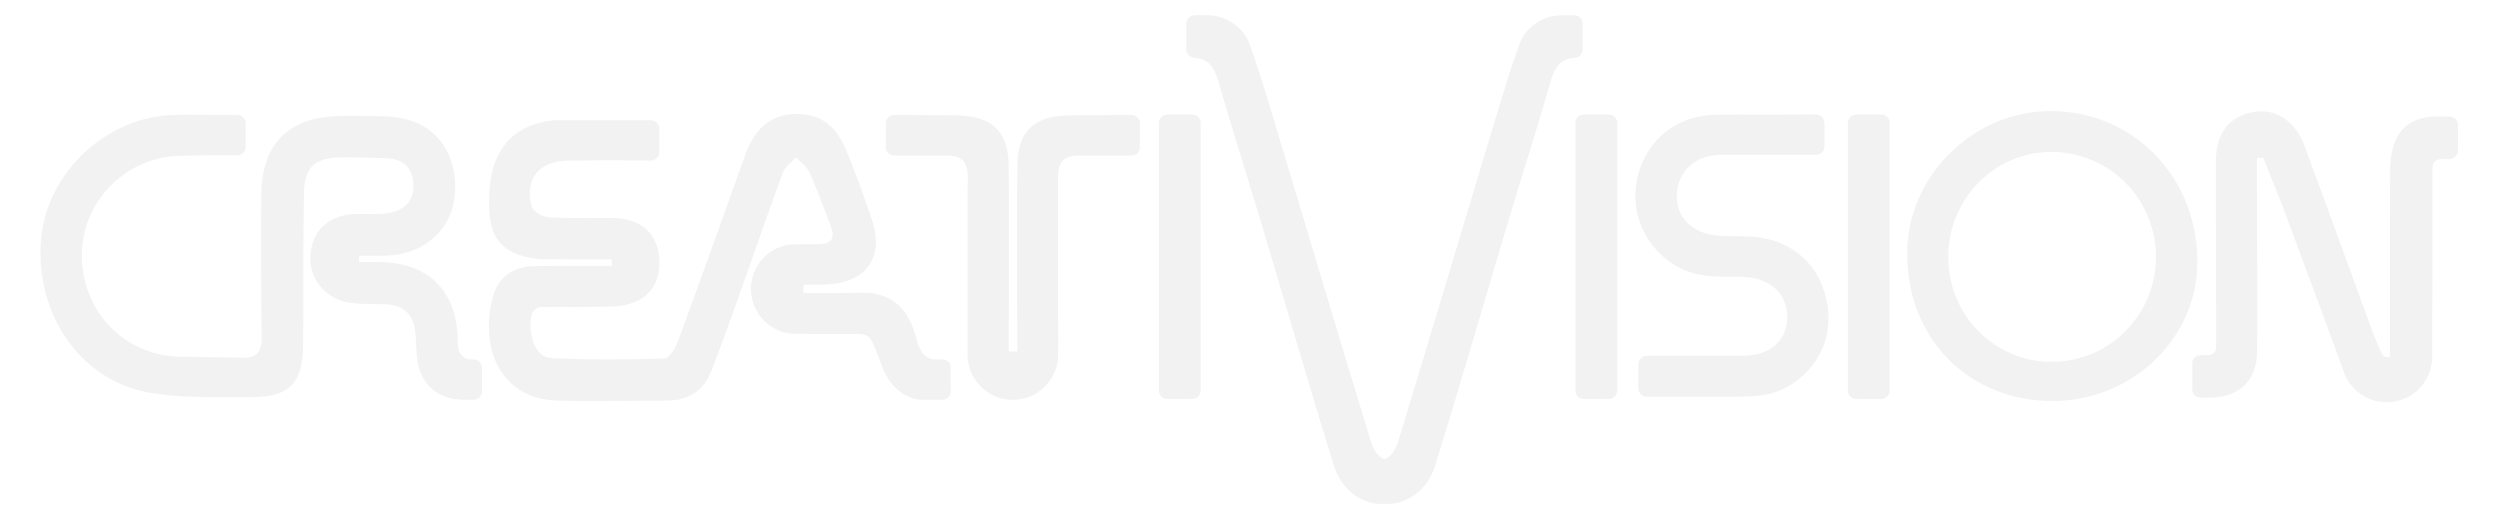
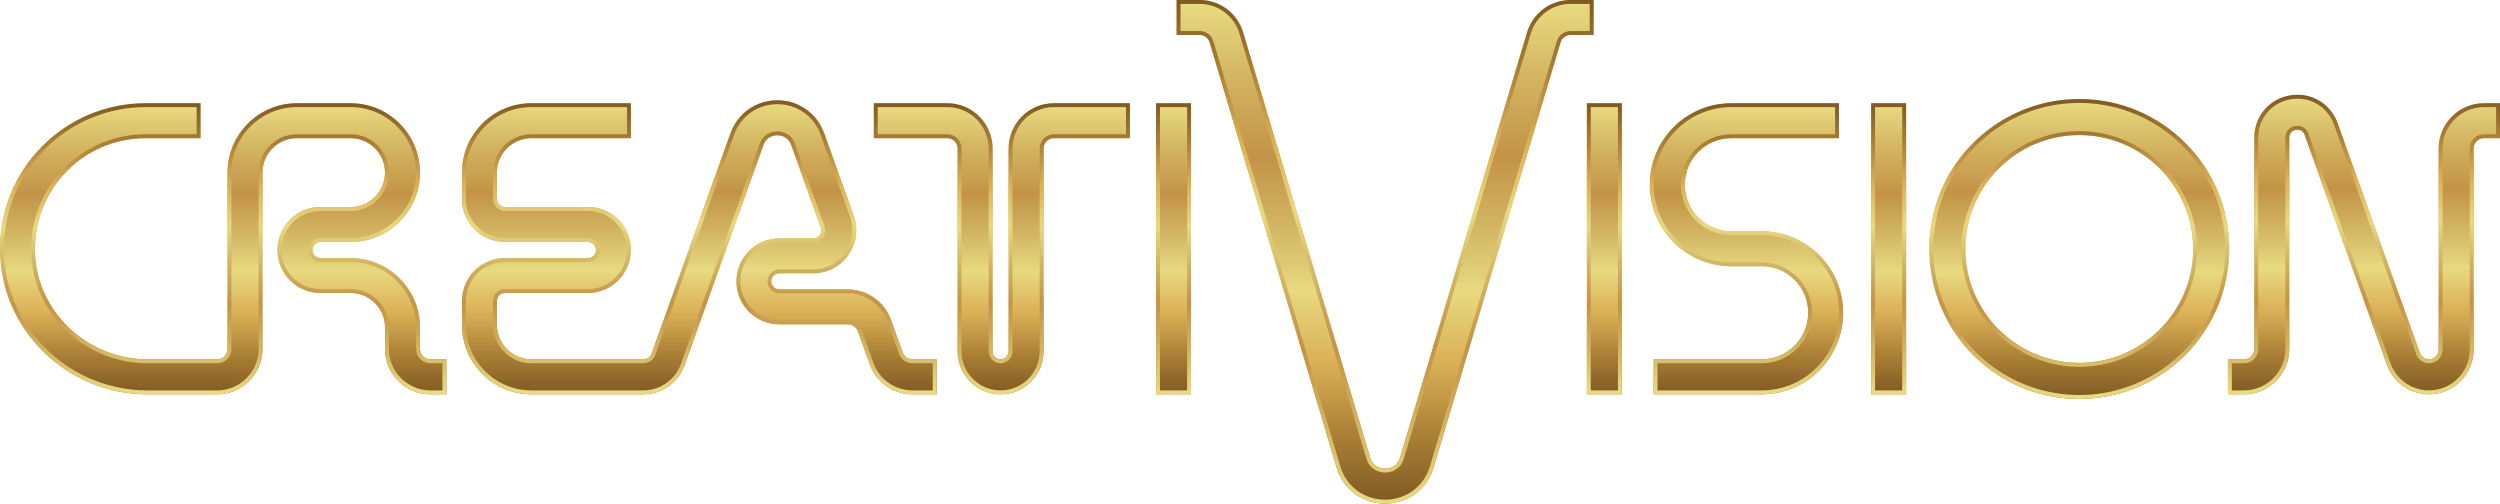
- <svg xmlns="http://www.w3.org/2000/svg" width="2600pt" height="540pt" viewBox="0 0 2600 540" version="1.1" id="svg23">
-   <defs id="defs27" />
-   <g id="#000000ff" style="fill:#f2f2f2">
-     <path fill="#000000" opacity="1.00" d=" M 1239.29 16.47 C 1242.72 15.34 1246.41 15.80 1249.97 15.76 C 1255.34 16.08 1260.81 15.65 1266.09 16.96 C 1276.39 19.39 1285.82 25.27 1292.58 33.41 C 1297.46 38.99 1299.67 46.16 1302.10 53.01 C 1315.86 92.48 1327.05 132.77 1339.29 172.73 C 1368.29 269.00 1397.03 365.35 1426.38 461.51 C 1428.59 467.34 1432.07 473.12 1437.43 476.53 C 1439.90 478.30 1442.87 476.61 1444.76 474.81 C 1449.98 470.07 1453.18 463.52 1454.87 456.75 C 1481.29 369.94 1507.34 283.02 1533.44 196.12 C 1545.48 156.54 1557.03 116.82 1569.48 77.37 C 1572.88 66.63 1576.58 55.98 1580.43 45.39 C 1585.95 29.97 1600.92 18.95 1616.85 16.36 C 1623.54 15.80 1630.29 15.65 1637.02 15.80 C 1641.86 15.68 1646.24 20.07 1645.99 24.94 C 1646.01 33.63 1646.01 42.33 1645.99 51.02 C 1646.20 55.52 1642.51 59.77 1638.00 60.04 C 1633.26 60.62 1628.34 61.39 1624.45 64.36 C 1617.37 69.49 1614.46 78.23 1612.16 86.28 C 1598.57 133.59 1583.58 180.48 1569.37 227.60 C 1543.74 312.99 1519.14 398.69 1492.66 483.83 C 1488.75 497.05 1480.32 509.12 1468.55 516.47 C 1460.11 521.84 1450.09 524.81 1440.06 524.01 C 1424.67 525.25 1409.48 517.88 1399.47 506.43 C 1394.16 500.36 1390.13 493.20 1387.66 485.53 C 1360.87 399.57 1336.07 313.00 1310.16 226.77 C 1297.36 184.28 1283.89 142.00 1271.43 99.41 C 1268.88 91.36 1267.18 82.99 1263.74 75.24 C 1261.10 69.34 1256.62 63.84 1250.31 61.72 C 1246.77 60.43 1242.93 60.50 1239.33 59.50 C 1235.92 58.20 1233.62 54.59 1233.77 50.95 C 1233.73 42.29 1233.72 33.63 1233.77 24.98 C 1233.63 21.35 1235.95 17.85 1239.29 16.47 Z" id="path2" style="fill:#f2f2f2" />
-     <path fill="#000000" opacity="1.00" d=" M 2113.50 116.84 C 2148.24 112.23 2184.60 119.96 2214.18 138.84 C 2241.50 156.08 2262.76 182.48 2274.34 212.60 C 2284.94 240.42 2288.27 271.28 2282.36 300.54 C 2275.83 332.26 2257.79 361.25 2232.87 381.80 C 2205.42 404.70 2169.71 417.36 2133.97 417.02 C 2099.51 417.11 2064.73 406.00 2037.91 384.09 C 2011.83 363.16 1994.02 332.70 1987.17 300.08 C 1982.13 275.92 1981.82 250.47 1988.38 226.56 C 1996.87 194.90 2016.41 166.48 2042.43 146.63 C 2063.00 130.77 2087.73 120.28 2113.50 116.84 M 2120.54 158.80 C 2086.49 162.67 2055.42 184.42 2039.40 214.59 C 2021.11 247.93 2021.83 290.79 2041.43 323.40 C 2057.45 350.91 2086.26 370.59 2117.81 375.13 C 2142.23 378.83 2167.88 373.90 2189.07 361.16 C 2215.50 345.56 2234.55 318.22 2240.19 288.06 C 2246.42 256.77 2238.16 222.90 2217.84 198.24 C 2195.00 169.56 2156.91 154.12 2120.54 158.80 Z" id="path4" style="fill:#f2f2f2" />
-     <path fill="#000000" opacity="1.00" d=" M 2342.04 116.75 C 2351.39 114.69 2361.45 115.67 2370.09 119.89 C 2382.91 126.14 2391.86 138.41 2396.69 151.56 C 2416.10 204.12 2435.22 256.79 2454.47 309.41 C 2461.48 328.01 2467.56 346.98 2475.77 365.11 C 2476.74 367.10 2477.40 369.47 2479.31 370.82 C 2481.25 371.54 2483.41 371.15 2485.49 371.28 C 2485.56 308.87 2485.32 246.45 2485.75 184.04 C 2485.57 167.40 2486.72 149.05 2497.71 135.60 C 2507.62 123.61 2524.26 120.39 2539.07 121.17 C 2543.84 121.70 2549.49 119.89 2553.42 123.53 C 2556.45 126.09 2556.36 130.34 2556.27 133.96 C 2556.17 141.63 2556.33 149.30 2556.22 156.97 C 2556.28 161.81 2551.74 165.85 2546.98 165.52 C 2542.36 165.87 2537.18 164.38 2533.09 167.17 C 2530.26 169.13 2529.70 172.82 2529.74 176.01 C 2529.76 212.00 2529.75 247.98 2529.75 283.96 C 2529.56 312.95 2529.40 341.95 2529.51 370.95 C 2529.56 385.33 2522.73 399.55 2511.33 408.34 C 2499.47 417.84 2482.90 420.73 2468.42 416.36 C 2455.09 412.41 2443.79 402.24 2438.54 389.37 C 2419.56 337.21 2400.17 285.20 2380.87 233.16 C 2372.33 209.99 2362.92 187.16 2353.88 164.19 C 2351.62 164.22 2349.38 164.22 2347.17 164.19 C 2347.36 189.47 2347.19 214.76 2347.25 240.05 C 2347.63 264.01 2347.47 287.98 2347.50 311.95 C 2347.37 331.61 2347.81 351.29 2347.15 370.94 C 2346.42 385.16 2339.20 399.38 2326.59 406.55 C 2316.22 412.65 2303.82 413.98 2292.01 413.54 C 2289.46 413.41 2286.70 413.87 2284.44 412.49 C 2281.73 411.08 2279.89 408.11 2280.01 405.05 C 2279.98 396.00 2279.99 386.96 2280.00 377.91 C 2279.78 373.53 2283.66 369.56 2287.98 369.33 C 2291.27 369.04 2294.60 369.48 2297.91 369.12 C 2301.40 368.70 2304.50 365.71 2304.67 362.13 C 2305.06 345.76 2304.64 329.40 2304.75 313.02 C 2304.88 270.35 2304.30 227.69 2304.50 185.02 C 2304.70 174.71 2303.80 164.30 2305.68 154.09 C 2307.18 145.48 2310.62 137.04 2316.51 130.49 C 2323.09 123.10 2332.45 118.70 2342.04 116.75 Z" id="path6" style="fill:#f2f2f2" />
-     <path fill="#000000" opacity="1.00" d=" M 176.06 119.75 C 196.38 118.64 216.72 119.83 237.05 119.50 C 241.32 119.69 245.72 118.94 249.88 120.13 C 253.40 121.48 255.79 125.20 255.51 128.97 C 255.48 136.99 255.55 145.01 255.48 153.03 C 255.48 157.49 251.51 161.51 247.04 161.49 C 225.34 161.52 203.64 161.32 181.97 162.21 C 159.99 163.80 138.62 172.55 121.85 186.84 C 103.37 202.39 90.45 224.55 86.52 248.43 C 82.66 271.68 86.69 296.23 97.89 316.98 C 108.04 336.08 124.47 351.72 144.03 360.95 C 156.50 366.86 170.16 370.19 183.93 370.88 C 201.28 371.39 218.64 371.33 236.00 371.75 C 243.32 371.62 250.66 372.53 257.96 371.81 C 262.90 371.28 267.83 368.60 269.94 363.94 C 273.46 356.43 271.68 347.98 272.00 340.01 C 271.52 300.01 271.40 259.99 271.52 219.98 C 272.14 209.62 271.16 199.21 272.47 188.90 C 274.18 173.07 279.38 157.10 290.04 144.98 C 299.75 133.78 313.57 126.82 327.87 123.56 C 341.32 120.37 355.23 120.47 368.96 120.50 C 380.35 120.42 391.73 120.73 403.12 121.13 C 419.45 121.84 436.06 126.68 448.83 137.19 C 461.34 147.24 469.19 162.29 471.91 177.97 C 475.27 196.09 473.39 215.74 463.79 231.77 C 454.46 247.72 438.12 258.92 420.30 263.31 C 405.03 267.44 389.11 265.59 373.50 266.00 C 373.50 268.16 373.50 270.33 373.50 272.49 C 389.04 272.62 404.86 271.70 420.07 275.57 C 435.27 279.15 449.59 287.43 459.26 299.82 C 469.90 313.13 474.78 330.18 475.81 346.99 C 476.25 352.86 475.53 358.94 477.35 364.64 C 478.67 368.89 482.30 372.09 486.45 373.50 C 489.72 374.20 493.29 373.09 496.41 374.62 C 499.13 376.00 501.30 378.84 501.23 381.99 C 501.29 390.32 501.23 398.66 501.26 406.99 C 501.57 411.54 497.47 415.53 493.04 415.69 C 482.31 416.00 471.16 416.06 461.09 411.76 C 449.57 407.11 440.59 397.14 436.64 385.42 C 431.20 370.50 434.29 354.25 430.79 338.97 C 429.24 332.62 425.94 326.47 420.61 322.53 C 415.29 318.53 408.56 316.86 402.01 316.55 C 388.38 315.90 374.62 316.81 361.13 314.41 C 346.68 311.65 333.64 301.95 327.30 288.62 C 321.33 276.46 321.44 261.85 326.38 249.37 C 330.81 237.94 340.79 229.12 352.41 225.47 C 370.08 219.46 389.04 224.98 407.02 221.00 C 414.22 219.37 421.42 215.77 425.57 209.44 C 430.29 202.31 430.79 193.17 429.08 184.99 C 427.99 179.40 425.09 174.08 420.55 170.56 C 415.32 166.38 408.48 164.93 401.95 164.59 C 387.31 164.26 372.68 163.61 358.05 163.53 C 347.20 163.82 335.15 164.09 326.35 171.33 C 318.11 178.28 316.47 189.76 316.14 199.91 C 315.49 237.60 315.44 275.30 315.50 313.00 C 315.43 322.67 315.69 332.34 315.26 342.00 C 315.12 357.61 316.31 373.82 310.67 388.71 C 307.51 397.39 300.74 404.72 292.11 408.14 C 281.08 412.81 268.84 413.11 257.04 413.00 C 221.96 412.82 186.52 414.38 151.88 407.69 C 122.55 401.92 95.66 385.41 76.74 362.33 C 48.68 328.68 37.48 282.60 43.82 239.56 C 49.02 206.50 67.25 176.13 92.55 154.48 C 115.76 134.47 145.36 121.58 176.06 119.75 Z" id="path8" style="fill:#f2f2f2" />
-     <path fill="#000000" opacity="1.00" d=" M 799.58 126.51 C 812.26 118.17 828.46 117.04 843.01 120.14 C 854.79 122.68 865.00 130.40 871.58 140.37 C 878.10 149.68 881.82 160.49 885.99 170.96 C 893.54 190.37 900.66 209.95 907.19 229.73 C 911.30 242.47 912.86 256.85 907.47 269.46 C 903.04 280.10 893.34 287.78 882.65 291.55 C 867.58 297.12 851.26 295.82 835.51 296.00 C 835.43 298.93 835.45 301.87 835.73 304.79 C 850.49 304.69 865.24 304.78 880.00 304.75 C 890.01 304.97 900.12 303.59 910.04 305.57 C 919.80 307.25 929.11 311.80 936.07 318.90 C 944.55 327.47 949.40 338.91 952.44 350.41 C 954.74 358.36 957.24 367.64 965.08 371.90 C 969.49 374.91 974.98 373.37 979.94 373.76 C 984.40 373.55 988.74 377.42 988.73 381.94 C 988.82 389.28 988.68 396.63 988.78 403.98 C 988.73 406.52 989.08 409.33 987.55 411.55 C 985.81 414.49 982.33 415.93 979.02 415.76 C 971.70 415.72 964.38 415.82 957.06 415.72 C 943.57 414.49 931.65 405.89 924.28 394.81 C 915.73 382.05 913.46 366.33 905.83 353.12 C 903.08 348.25 897.10 347.32 892.01 347.29 C 873.03 347.19 854.05 347.28 835.08 347.25 C 829.43 347.20 823.70 347.60 818.15 346.32 C 804.53 343.61 792.46 334.30 786.20 321.94 C 779.47 309.04 779.35 292.94 785.87 279.94 C 792.54 266.07 806.54 256.07 821.83 254.27 C 832.89 253.48 844.02 254.55 855.09 253.66 C 858.96 253.37 863.35 251.91 865.10 248.13 C 866.98 243.61 865.29 238.65 863.74 234.30 C 857.22 217.77 851.29 201.00 844.27 184.67 C 842.81 181.29 841.48 177.77 839.14 174.88 C 835.83 170.71 831.56 167.44 827.93 163.57 C 823.31 168.71 817.10 172.72 814.31 179.27 C 790.49 243.57 768.99 308.72 744.77 372.87 C 740.94 382.79 737.97 393.48 730.59 401.49 C 722.98 410.47 711.46 415.40 699.87 416.32 C 689.25 416.91 678.61 416.74 667.98 416.74 C 644.67 417.26 621.33 416.88 598.01 417.01 C 586.99 416.56 575.85 417.25 564.98 414.99 C 550.74 412.33 537.13 405.38 527.43 394.50 C 514.15 379.79 508.33 359.53 508.48 340.00 C 508.23 328.42 510.08 316.83 513.57 305.81 C 515.77 298.75 519.66 292.12 525.31 287.28 C 531.61 281.79 539.67 278.59 547.90 277.44 C 555.87 276.25 563.93 277.05 571.95 276.52 C 593.38 276.46 614.81 276.53 636.24 276.49 C 636.24 274.24 636.24 271.99 636.26 269.74 C 611.83 269.72 587.40 269.84 562.98 269.69 C 547.66 268.29 531.02 264.60 520.28 252.72 C 510.18 241.43 508.62 225.46 508.74 210.96 C 508.35 189.60 511.98 166.75 525.70 149.63 C 538.39 133.60 559.06 126.03 578.98 125.00 C 609.98 124.98 640.98 125.02 671.98 124.98 C 674.56 125.03 677.22 124.74 679.73 125.49 C 683.26 126.63 685.87 130.21 685.74 133.94 C 685.76 141.98 685.77 150.02 685.74 158.06 C 686.00 163.20 681.10 167.57 676.04 167.01 C 651.70 166.77 627.35 166.49 603.01 167.01 C 591.71 167.09 579.82 166.43 569.31 171.36 C 562.02 174.60 555.96 180.64 553.18 188.17 C 550.04 196.41 550.59 205.58 552.76 214.00 C 553.34 216.98 555.70 219.11 558.04 220.84 C 562.41 223.97 567.66 226.02 573.07 226.12 C 595.34 227.28 617.64 226.50 639.92 226.80 C 652.00 227.31 664.63 230.88 673.35 239.67 C 682.03 247.97 685.67 260.27 685.77 272.03 C 686.12 282.82 683.33 294.05 676.31 302.46 C 667.34 313.46 652.80 318.01 639.04 318.55 C 613.80 319.76 588.51 319.00 563.26 319.32 C 558.24 319.21 553.90 322.90 552.82 327.72 C 550.94 335.87 551.45 344.53 553.60 352.59 C 555.55 359.29 558.97 366.08 565.05 369.91 C 567.96 371.83 571.50 372.43 574.93 372.51 C 612.95 374.34 651.04 374.02 689.08 372.88 C 691.16 372.86 693.38 372.51 694.92 370.96 C 700.74 365.64 704.05 358.21 706.59 350.88 C 729.80 287.72 752.38 224.33 775.08 160.98 C 779.90 147.63 787.42 134.43 799.58 126.51 Z" id="path10" style="fill:#f2f2f2" />
-     <path fill="#000000" opacity="1.00" d=" M 1211.44 119.51 C 1214.22 118.77 1217.13 119.03 1219.98 118.99 C 1226.67 119.09 1233.36 118.85 1240.05 119.08 C 1244.69 119.10 1248.95 123.19 1248.74 127.91 C 1248.76 220.64 1248.76 313.37 1248.74 406.10 C 1248.94 410.79 1244.72 414.87 1240.11 414.91 C 1233.07 415.16 1226.03 414.90 1219.01 415.02 C 1216.47 414.98 1213.89 415.16 1211.43 414.49 C 1207.84 413.40 1205.07 409.83 1205.26 406.03 C 1205.24 313.33 1205.24 220.62 1205.26 127.92 C 1205.09 124.13 1207.87 120.59 1211.44 119.51 Z" id="path12" style="fill:#f2f2f2" />
-     <path fill="#000000" opacity="1.00" d=" M 1644.42 119.57 C 1647.84 118.63 1651.45 119.09 1654.97 119.00 C 1661.35 119.13 1667.75 118.75 1674.12 119.17 C 1678.90 119.57 1682.47 124.28 1682.01 128.99 C 1681.97 221.34 1682.04 313.69 1681.98 406.04 C 1682.10 410.79 1677.87 414.94 1673.16 414.93 C 1666.10 415.14 1659.03 414.91 1651.98 415.02 C 1648.99 414.94 1645.80 415.33 1643.08 413.87 C 1640.19 412.45 1638.33 409.23 1638.49 406.03 C 1638.51 313.33 1638.50 220.64 1638.49 127.95 C 1638.30 124.23 1640.85 120.64 1644.42 119.57 Z" id="path14" style="fill:#f2f2f2" />
-     <path fill="#000000" opacity="1.00" d=" M 1782.21 119.32 C 1815.11 119.04 1848.03 119.54 1880.93 119.00 C 1885.49 119.20 1890.92 118.01 1894.60 121.48 C 1897.58 124.10 1897.56 128.35 1897.53 132.01 C 1897.39 138.98 1897.67 145.96 1897.40 152.93 C 1897.36 157.75 1892.65 161.39 1888.02 161.01 C 1857.01 160.99 1826.00 161.01 1794.99 161.00 C 1787.54 160.80 1779.97 161.21 1772.86 163.59 C 1761.91 167.05 1752.41 175.13 1747.72 185.67 C 1741.44 199.65 1742.46 217.46 1752.67 229.36 C 1760.87 239.11 1773.57 243.90 1786.00 245.03 C 1797.64 245.98 1809.34 245.43 1821.01 246.04 C 1838.70 246.93 1856.41 252.66 1870.41 263.71 C 1883.35 273.82 1892.75 288.14 1897.44 303.84 C 1902.13 319.66 1903.41 336.89 1898.69 352.87 C 1891.13 379.13 1869.67 400.94 1843.42 408.67 C 1832.60 412.07 1821.16 412.12 1809.94 412.50 C 1777.64 412.51 1745.33 412.48 1713.03 412.52 C 1708.22 412.91 1703.77 408.72 1703.83 403.91 C 1703.66 395.60 1703.72 387.27 1703.80 378.96 C 1703.74 374.14 1708.04 369.81 1712.90 370.03 C 1741.59 369.96 1770.30 370.02 1799.00 370.00 C 1809.31 369.90 1819.86 370.73 1829.87 367.64 C 1840.42 364.79 1850.16 357.82 1854.79 347.72 C 1861.35 333.37 1859.79 314.94 1849.13 302.93 C 1841.54 294.34 1830.30 289.87 1819.13 288.44 C 1806.82 287.01 1794.42 288.34 1782.09 287.41 C 1767.86 286.75 1753.62 283.07 1741.44 275.53 C 1724.92 265.49 1712.01 249.63 1705.52 231.42 C 1693.27 198.16 1705.12 157.66 1733.43 136.31 C 1747.36 125.66 1764.75 119.98 1782.21 119.32 Z" id="path16" style="fill:#f2f2f2" />
-     <path fill="#000000" opacity="1.00" d=" M 1927.49 119.64 C 1930.87 118.64 1934.47 119.07 1937.97 119.00 C 1944.34 119.11 1950.74 118.80 1957.12 119.13 C 1961.61 119.34 1965.51 123.49 1965.26 128.01 C 1965.25 220.68 1965.25 313.34 1965.26 406.00 C 1965.54 410.93 1960.96 415.14 1956.13 414.95 C 1947.69 415.03 1939.24 415.06 1930.81 414.94 C 1926.01 415.08 1921.46 410.84 1921.76 405.96 C 1921.75 313.29 1921.74 220.61 1921.76 127.94 C 1921.55 124.29 1924.17 120.93 1927.49 119.64 Z" id="path18" style="fill:#f2f2f2" />
-     <path fill="#000000" opacity="1.00" d=" M 921.26 127.99 C 921.21 123.36 925.52 119.48 930.07 119.56 C 946.71 119.24 963.33 119.98 979.97 119.74 C 995.14 120.05 1011.10 119.21 1025.18 125.89 C 1034.26 130.00 1041.35 137.88 1044.79 147.20 C 1047.97 155.41 1049.03 164.31 1049.01 173.06 C 1049.50 204.35 1049.14 235.65 1049.25 266.94 C 1049.26 299.79 1049.32 332.65 1049.00 365.49 C 1051.99 365.50 1054.99 365.50 1058.00 365.49 C 1058.08 335.67 1057.55 305.86 1057.75 276.04 C 1057.85 243.03 1057.51 210.02 1058.00 177.02 C 1057.73 162.75 1059.36 147.17 1068.77 135.74 C 1077.30 125.41 1091.00 121.41 1103.90 120.40 C 1119.56 119.42 1135.27 119.85 1150.96 119.74 C 1159.60 119.39 1168.26 119.43 1176.91 119.57 C 1181.35 119.63 1185.48 123.47 1185.47 127.99 C 1185.55 136.32 1185.49 144.67 1185.49 153.00 C 1185.70 157.57 1181.64 161.87 1177.05 161.73 C 1158.37 161.79 1139.69 161.72 1121.01 161.76 C 1114.95 161.81 1108.00 162.95 1104.26 168.27 C 1099.78 174.55 1100.22 182.68 1100.25 190.02 C 1100.25 226.36 1100.25 262.69 1100.25 299.03 C 1100.13 322.99 1100.83 346.95 1100.40 370.91 C 1099.84 385.56 1091.93 399.59 1079.77 407.74 C 1067.67 416.09 1051.57 418.05 1037.74 413.18 C 1022.36 407.90 1010.24 394.07 1007.21 378.07 C 1005.90 371.81 1006.29 365.40 1006.25 359.06 C 1006.25 305.03 1006.25 251.00 1006.25 196.98 C 1006.33 187.87 1007.81 178.04 1003.40 169.63 C 1000.21 163.79 993.17 161.85 986.95 161.80 C 967.95 161.68 948.94 161.79 929.94 161.76 C 925.33 161.97 921.06 157.74 921.26 153.12 C 921.23 144.74 921.22 136.37 921.26 127.99 Z" id="path20" style="fill:#f2f2f2" />
-   </g>
+ <svg xmlns="http://www.w3.org/2000/svg" xmlns:xlink="http://www.w3.org/1999/xlink" id="Layer_1" data-name="Layer 1" viewBox="0 0 3839.002 773.36">
+   <defs>
+     <linearGradient id="Dégradé_sans_nom" x1="342.704" y1="168.42" x2="342.704" y2="615.38" gradientTransform="matrix(1, 0, 0, -1, 0, 773.8898)" gradientUnits="userSpaceOnUse">
+       <stop offset="0" stop-color="#7f5923" />
+       <stop offset="0.144" stop-color="#ad8237" />
+       <stop offset="0.279" stop-color="#dab056" />
+       <stop offset="0.422" stop-color="#e8d97f" />
+       <stop offset="0.549" stop-color="#d2b664" />
+       <stop offset="0.689" stop-color="#c39346" />
+       <stop offset="0.845" stop-color="#d3b461" />
+       <stop offset="1" stop-color="#e9dc81" />
+     </linearGradient>
+     <linearGradient id="Dégradé_sans_nom_2" x1="342.704" y1="615.4" x2="342.704" y2="168.42" xlink:href="#Dégradé_sans_nom" />
+     <linearGradient id="Dégradé_sans_nom_3" x1="1538.475" y1="168.42" x2="1538.475" y2="615.4" xlink:href="#Dégradé_sans_nom" />
+     <linearGradient id="Dégradé_sans_nom_4" x1="1538.465" y1="615.4" x2="1538.465" y2="168.42" xlink:href="#Dégradé_sans_nom" />
+     <linearGradient id="Dégradé_sans_nom_5" x1="2900.19" y1="168.43" x2="2900.19" y2="615.4" gradientTransform="matrix(1, 0, 0, -1, 0.00221, 773.8898)" xlink:href="#Dégradé_sans_nom" />
+     <linearGradient id="Dégradé_sans_nom_6" x1="2900.19" y1="615.4" x2="2900.19" y2="168.43" xlink:href="#Dégradé_sans_nom" />
+     <linearGradient id="Dégradé_sans_nom_7" x1="1802.08" y1="168.43" x2="1802.08" y2="615.4" gradientTransform="matrix(1, 0, 0, -1, 0.00221, 773.8898)" xlink:href="#Dégradé_sans_nom" />
+     <linearGradient id="Dégradé_sans_nom_8" x1="1802.08" y1="615.4" x2="1802.08" y2="168.43" xlink:href="#Dégradé_sans_nom" />
+     <linearGradient id="Dégradé_sans_nom_9" x1="2463.65" y1="168.43" x2="2463.65" y2="615.4" gradientTransform="matrix(1, 0, 0, -1, 0.00221, 773.8898)" xlink:href="#Dégradé_sans_nom" />
+     <linearGradient id="Dégradé_sans_nom_10" x1="2463.65" y1="615.4" x2="2463.65" y2="168.43" xlink:href="#Dégradé_sans_nom" />
+     <linearGradient id="Dégradé_sans_nom_11" x1="1073.865" y1="168.41" x2="1073.865" y2="619.87" xlink:href="#Dégradé_sans_nom" />
+     <linearGradient id="Dégradé_sans_nom_12" x1="1073.865" y1="619.88" x2="1073.865" y2="168.41" xlink:href="#Dégradé_sans_nom" />
+     <linearGradient id="Dégradé_sans_nom_13" x1="2126.965" y1="0.53" x2="2126.965" y2="773.89" xlink:href="#Dégradé_sans_nom" />
+     <linearGradient id="Dégradé_sans_nom_14" x1="2126.965" y1="773.89" x2="2126.965" y2="0.53" xlink:href="#Dégradé_sans_nom" />
+     <linearGradient id="Dégradé_sans_nom_15" x1="2681.92" y1="168.43" x2="2681.92" y2="615.39" xlink:href="#Dégradé_sans_nom" />
+     <linearGradient id="Dégradé_sans_nom_16" x1="2681.91" y1="615.4" x2="2681.91" y2="168.44" xlink:href="#Dégradé_sans_nom" />
+     <linearGradient id="Dégradé_sans_nom_17" x1="3192.93" y1="161.29" x2="3192.93" y2="621.81" xlink:href="#Dégradé_sans_nom" />
+     <linearGradient id="Dégradé_sans_nom_18" x1="3192.93" y1="621.81" x2="3192.93" y2="161.29" xlink:href="#Dégradé_sans_nom" />
+     <linearGradient id="Dégradé_sans_nom_19" x1="3630.12" y1="168.42" x2="3630.12" y2="628.34" xlink:href="#Dégradé_sans_nom" />
+     <linearGradient id="Dégradé_sans_nom_20" x1="3630.12" y1="628.34" x2="3630.12" y2="168.42" xlink:href="#Dégradé_sans_nom" />
+   </defs>
+   <path d="M644.94,535.91V502.8A106.677,106.677,0,0,0,538.38,396.24H492.11a12.305,12.305,0,0,1,0-24.61h46.27a106.56,106.56,0,1,0,0-213.12H455.92A106.686,106.686,0,0,0,349.35,265.07V535.92a15.857,15.857,0,0,1-15.84,15.84H226.72a173.927,173.927,0,0,1-121.07-48.71c-32.73-31.45-51.17-73.41-51.91-118.14a169.766,169.766,0,0,1,169.74-172.68h84.47v-53.72H223.48A223.479,223.479,0,0,0,.03,385.79c.99,59.15,25.28,114.54,68.4,155.98a227.353,227.353,0,0,0,158.29,63.7H333.51a69.639,69.639,0,0,0,69.56-69.56V265.06a52.901,52.901,0,0,1,52.84-52.84h82.46a52.84,52.84,0,1,1,0,105.68H492.1a66.025,66.025,0,1,0,0,132.05h46.27a52.901,52.901,0,0,1,52.84,52.84V535.9a69.639,69.639,0,0,0,69.56,69.56h24.64V551.74H660.77A15.84,15.84,0,0,1,644.94,535.91Z" transform="translate(0.00221 0)" style="fill:url(#Dégradé_sans_nom)" />
+   <path d="M538.38,164.49a100.56,100.56,0,1,1,0,201.12H492.11a18.305,18.305,0,0,0,0,36.61h46.27A100.673,100.673,0,0,1,638.94,502.78v33.11a21.868,21.868,0,0,0,21.84,21.84h18.64v41.72H660.78a63.628,63.628,0,0,1-63.56-63.56V502.8a58.906,58.906,0,0,0-58.84-58.84H492.11a60.025,60.025,0,1,1,0-120.05h46.27a58.84,58.84,0,1,0,0-117.68H455.92a58.906,58.906,0,0,0-58.84,58.84V535.92a63.628,63.628,0,0,1-63.56,63.56H226.72A221.425,221.425,0,0,1,72.59,537.46C30.63,497.14,6.99,443.24,6.03,385.7A217.487,217.487,0,0,1,223.48,164.5h78.47v41.72H223.48A175.776,175.776,0,0,0,47.73,385c.77,46.34,19.86,89.8,53.75,122.37A179.875,179.875,0,0,0,226.7,557.76H333.49a21.868,21.868,0,0,0,21.84-21.84V265.06A100.675,100.675,0,0,1,455.9,164.5h82.48m0-6.01H455.92A106.686,106.686,0,0,0,349.35,265.05V535.9a15.857,15.857,0,0,1-15.84,15.84H226.72a173.927,173.927,0,0,1-121.07-48.71c-32.73-31.45-51.17-73.41-51.91-118.14a169.766,169.766,0,0,1,169.74-172.68h84.47v-53.72H223.48A223.48,223.48,0,0,0,.03,385.79c.99,59.15,25.28,114.54,68.4,155.98a227.353,227.353,0,0,0,158.29,63.7H333.51a69.639,69.639,0,0,0,69.56-69.56V265.06a52.901,52.901,0,0,1,52.84-52.84h82.46a52.84,52.84,0,1,1,0,105.68H492.1a66.025,66.025,0,1,0,0,132.05h46.27a52.901,52.901,0,0,1,52.84,52.84V535.9a69.639,69.639,0,0,0,69.56,69.56h24.64V551.74H660.77a15.857,15.857,0,0,1-15.84-15.84V502.8A106.677,106.677,0,0,0,538.37,396.24H492.1a12.305,12.305,0,0,1,0-24.61h46.27a106.57,106.57,0,0,0,.01-213.14Z" transform="translate(0.00221 0)" style="fill:url(#Dégradé_sans_nom_2)" />
+   <path d="M1548.82,228.05V539.44a12.3,12.3,0,0,1-24.6,0V228.05a69.639,69.639,0,0,0-69.56-69.56H1341.84v53.72h112.82a15.857,15.857,0,0,1,15.84,15.84V539.44a66.03,66.03,0,0,0,132.06-0V228.05a15.857,15.857,0,0,1,15.84-15.84h116.71V158.49h-116.71A69.644,69.644,0,0,0,1548.82,228.05Z" transform="translate(0.00221 0)" style="fill:url(#Dégradé_sans_nom_3)" />
+   <path d="M1729.08,164.49v41.72H1618.37a21.868,21.868,0,0,0-21.84,21.84V539.44a60.03,60.03,0,0,1-120.06-0V228.05a21.868,21.868,0,0,0-21.84-21.84H1347.81V164.49H1454.63a63.628,63.628,0,0,1,63.56,63.56V539.44a18.3,18.3,0,0,0,36.6,0V228.05a63.628,63.628,0,0,1,63.56-63.56H1729.08m6-6H1618.37a69.639,69.639,0,0,0-69.56,69.56V539.44a12.3,12.3,0,0,1-24.6,0V228.05a69.639,69.639,0,0,0-69.56-69.56H1341.83v53.72H1454.65a15.857,15.857,0,0,1,15.84,15.84V539.44a66.03,66.03,0,0,0,132.06-0V228.05a15.857,15.857,0,0,1,15.84-15.84h116.71V158.49Z" transform="translate(0.00221 0)" style="fill:url(#Dégradé_sans_nom_4)" />
+   <rect x="2873.332" y="158.49" width="53.72" height="446.97" style="fill:url(#Dégradé_sans_nom_5)" />
+   <path d="M2921.05,164.49V599.46h-41.72V164.49h41.72m6-6h-53.72V605.46h53.72V158.49Z" transform="translate(0.00221 0)" style="fill:url(#Dégradé_sans_nom_6)" />
+   <rect x="1775.222" y="158.49" width="53.72" height="446.97" style="fill:url(#Dégradé_sans_nom_7)" />
+   <path d="M1822.94,164.49V599.46h-41.72V164.49h41.72m6-6h-53.72V605.46h53.72V158.49Z" transform="translate(0.00221 0)" style="fill:url(#Dégradé_sans_nom_8)" />
+   <rect x="2436.792" y="158.49" width="53.72" height="446.97" style="fill:url(#Dégradé_sans_nom_9)" />
+   <path d="M2484.51,164.49V599.46h-41.72V164.49h41.72m6-6h-53.72V605.46h53.72V158.49Z" transform="translate(0.00221 0)" style="fill:url(#Dégradé_sans_nom_10)" />
+   <path d="M1386.16,541.25l-17.89-49.97a70.992,70.992,0,0,0-66.68-46.95H1196.85a12.3,12.3,0,1,1,0-24.6h51.91A66.113,66.113,0,0,0,1311,331.34l-45.34-126.65a76.447,76.447,0,0,0-143.94,0l-121.06,338.09a13.554,13.554,0,0,1-12.74,8.97H815.96a52.912,52.912,0,0,1-52.85-52.85V462.19a12.251,12.251,0,0,1,12.23-12.24H902.82a66.035,66.035,0,0,0,65.96-65.96v-.14a66.035,66.035,0,0,0-65.96-65.96H775.35a12.244,12.244,0,0,1-12.23-12.24v-40.6a52.912,52.912,0,0,1,52.85-52.85H968.83V158.48H815.96A106.694,106.694,0,0,0,709.39,265.05v40.6a66.035,66.035,0,0,0,65.96,65.96H902.83a12.244,12.244,0,0,1,12.23,12.24V384a12.242,12.242,0,0,1-12.23,12.23H775.35a66.035,66.035,0,0,0-65.96,65.96V498.9A106.694,106.694,0,0,0,815.96,605.47H987.92a67.412,67.412,0,0,0,63.32-44.58L1172.3,222.8c5-13.97,17.64-15.06,21.39-15.06s16.39,1.09,21.39,15.06l45.34,126.64a12.389,12.389,0,0,1-11.66,16.57h-51.91a66.025,66.025,0,1,0,0,132.05h104.74a17.148,17.148,0,0,1,16.1,11.34l17.89,49.97a69.709,69.709,0,0,0,65.49,46.11h37.27v-53.72h-37.27A15.897,15.897,0,0,1,1386.16,541.25Z" transform="translate(0.00221 0)" style="fill:url(#Dégradé_sans_nom_11)" />
+   <path d="M1193.69,160.01a69.717,69.717,0,0,1,66.32,46.7l45.34,126.64a60.103,60.103,0,0,1-56.59,80.37h-51.91a18.3,18.3,0,1,0,0,36.6h104.74a64.971,64.971,0,0,1,61.03,42.97l17.89,49.97a21.886,21.886,0,0,0,20.56,14.48h31.27v41.72h-31.27a63.707,63.707,0,0,1-59.84-42.13l-17.89-49.97a23.159,23.159,0,0,0-21.75-15.32H1196.85a60.025,60.025,0,1,1,0-120.05h51.91a18.388,18.388,0,0,0,17.31-24.58l-45.34-126.64c-5.03-14.04-17.26-19.04-27.04-19.04s-22.01,5-27.04,19.04L1045.59,558.86a61.396,61.396,0,0,1-57.67,40.61H815.96A100.683,100.683,0,0,1,715.39,498.9V462.19a60.031,60.031,0,0,1,59.96-59.96H902.83A18.253,18.253,0,0,0,921.06,384v-.14a18.262,18.262,0,0,0-18.23-18.24H775.35a60.031,60.031,0,0,1-59.96-59.96v-40.6A100.69,100.69,0,0,1,815.96,164.49H962.82v41.72H815.96a58.917,58.917,0,0,0-58.85,58.85v40.6a18.262,18.262,0,0,0,18.23,18.24H902.82a60.031,60.031,0,0,1,59.96,59.96V384a60.031,60.031,0,0,1-59.96,59.96H775.35a18.255,18.255,0,0,0-18.23,18.24v36.71a58.917,58.917,0,0,0,58.85,58.85H987.93a19.565,19.565,0,0,0,18.39-12.95l121.06-338.09a69.691,69.691,0,0,1,66.31-46.71m0-6a75.65,75.65,0,0,0-71.97,50.67L1000.66,542.77a13.554,13.554,0,0,1-12.74,8.97H815.96a52.912,52.912,0,0,1-52.85-52.85V462.18a12.251,12.251,0,0,1,12.23-12.24H902.82a66.035,66.035,0,0,0,65.96-65.96v-.14a66.035,66.035,0,0,0-65.96-65.96H775.35a12.244,12.244,0,0,1-12.23-12.24v-40.6a52.912,52.912,0,0,1,52.85-52.85H968.83V158.47H815.96A106.694,106.694,0,0,0,709.39,265.04v40.6a66.035,66.035,0,0,0,65.96,65.96H902.83a12.244,12.244,0,0,1,12.23,12.24V384a12.242,12.242,0,0,1-12.23,12.23H775.35a66.035,66.035,0,0,0-65.96,65.96V498.9A106.694,106.694,0,0,0,815.96,605.47H987.92a67.412,67.412,0,0,0,63.32-44.58L1172.3,222.8c5-13.97,17.64-15.06,21.39-15.06s16.39,1.09,21.39,15.06l45.34,126.64a12.389,12.389,0,0,1-11.66,16.57h-51.91a66.025,66.025,0,1,0,0,132.05h104.74a17.148,17.148,0,0,1,16.1,11.34l17.89,49.97a69.709,69.709,0,0,0,65.49,46.11h37.27v-53.72h-37.27a15.875,15.875,0,0,1-14.91-10.5l-17.89-49.97a70.992,70.992,0,0,0-66.68-46.95h-104.74a12.3,12.3,0,1,1,0-24.6h51.91a66.113,66.113,0,0,0,62.24-88.39l-45.34-126.65a75.651,75.651,0,0,0-71.97-50.69Z" transform="translate(0.00221 0)" style="fill:url(#Dégradé_sans_nom_12)" />
+   <path d="M2447.16,0h-35.53a69.559,69.559,0,0,0-66.64,49.65L2149.97,702.5c-4.75,15.9-18.81,17.14-23.01,17.14s-18.26-1.24-23.01-17.14l-195-652.85A69.559,69.559,0,0,0,1842.3,0h-35.53V53.72h35.53a15.924,15.924,0,0,1,15.17,11.3L2052.48,717.87a76.779,76.779,0,0,0,29.68,41.59,79.146,79.146,0,0,0,89.6,0,76.706,76.706,0,0,0,29.68-41.59L2396.45,65.02a15.929,15.929,0,0,1,15.17-11.3h35.53V0Z" transform="translate(0.00221 0)" style="fill:url(#Dégradé_sans_nom_13)" />
+   <path d="M2441.16,6V47.72h-29.53A21.966,21.966,0,0,0,2390.71,63.31L2195.7,716.16a70.829,70.829,0,0,1-27.36,38.38,73.144,73.144,0,0,1-82.73,0,70.73,70.73,0,0,1-27.36-38.38L1863.22,63.31a21.966,21.966,0,0,0-20.92-15.59h-29.53V6h29.53a63.563,63.563,0,0,1,60.9,45.37l195.01,652.85c4.72,15.79,17.95,21.42,28.76,21.42s24.04-5.63,28.75-21.42L2350.73,51.37A63.563,63.563,0,0,1,2411.63,6h29.53m6-6h-35.53a69.559,69.559,0,0,0-66.64,49.65L2149.97,702.5c-4.75,15.9-18.81,17.14-23.01,17.14s-18.26-1.24-23.01-17.14l-195-652.85A69.559,69.559,0,0,0,1842.3,0h-35.53V53.72h35.53a15.924,15.924,0,0,1,15.17,11.3L2052.48,717.87a76.779,76.779,0,0,0,29.68,41.59,77.932,77.932,0,0,0,44.79,13.9h.01a77.963,77.963,0,0,0,44.8-13.9,76.706,76.706,0,0,0,29.68-41.59L2396.45,65.02a15.929,15.929,0,0,1,15.17-11.3h35.53V0Z" transform="translate(0.00221 0)" style="fill:url(#Dégradé_sans_nom_14)" />
+   <path d="M2705.22,355.12h-46.6a71.45,71.45,0,0,1,0-142.9h165.31V158.5H2658.62a125.17,125.17,0,0,0,0,250.34H2705.22a71.45,71.45,0,0,1,0,142.9H2539.34v53.72h165.88a125.17,125.17,0,0,0,0-250.34Z" transform="translate(0.00221 0)" style="fill:url(#Dégradé_sans_nom_15)" />
+   <path d="M2817.92,164.49v41.72H2658.61a77.45,77.45,0,0,0,0,154.9H2705.21a119.17,119.17,0,0,1,0,238.34H2545.33V557.73H2705.21a77.45,77.45,0,0,0,0-154.9h-46.6a119.17,119.17,0,0,1,0-238.34l159.31,0m6-6H2658.61a125.17,125.17,0,0,0,0,250.34H2705.21a71.45,71.45,0,0,1,0,142.9H2539.33v53.72H2705.21a125.17,125.17,0,0,0,0-250.34h-46.6a71.45,71.45,0,0,1,0-142.9h165.31V158.49Z" transform="translate(0.00221 0)" style="fill:url(#Dégradé_sans_nom_16)" />
+   <path d="M3355.75,219.52a230.268,230.268,0,1,0,67.44,162.82A228.747,228.747,0,0,0,3355.75,219.52ZM3192.93,557.24C3096.48,557.24,3018.02,478.78,3018.02,382.33s78.46-174.91,174.91-174.91,174.91,78.46,174.91,174.91C3367.84,478.78,3289.37,557.24,3192.93,557.24Z" transform="translate(0.00221 0)" style="fill:url(#Dégradé_sans_nom_17)" />
+   <path d="M3192.93,158.08a224.245,224.245,0,1,1-158.58,65.68,222.796,222.796,0,0,1,158.58-65.68m0,405.16c99.75,0,180.91-81.16,180.91-180.91s-81.16-180.91-180.91-180.91S3012.02,282.58,3012.02,382.33c0,99.76,81.16,180.91,180.91,180.91m0-411.16A230.254,230.254,0,1,0,3355.75,219.52a228.747,228.747,0,0,0-162.82-67.44Zm0,405.16C3096.48,557.24,3018.02,478.78,3018.02,382.33s78.46-174.91,174.91-174.91,174.91,78.46,174.91,174.91c0,96.45-78.47,174.91-174.91,174.91Z" transform="translate(0.00221 0)" style="fill:url(#Dégradé_sans_nom_18)" />
+   <path d="M3814.36,158.49a69.639,69.639,0,0,0-69.56,69.56V536.86a14.879,14.879,0,0,1-28.89,5.01L3589.68,189.3c-11.01-30.74-41.15-48.31-73.33-42.72-32.17,5.58-54.63,32.29-54.63,64.94V535.91a15.857,15.857,0,0,1-15.84,15.84H3421.24v53.72h24.64a69.639,69.639,0,0,0,69.56-69.56v-324.39c0-8.92,6.33-11.35,10.1-12.01s10.55-.5,13.56,7.9l126.24,352.58a68.602,68.602,0,0,0,133.19-23.12V228.05a15.857,15.857,0,0,1,15.84-15.84H3839V158.49Z" transform="translate(0.00221 0)" style="fill:url(#Dégradé_sans_nom_19)" />
+   <path d="M3528.19,151.55c25.27,0,47.18,15.61,55.83,39.77L3710.26,543.9a20.881,20.881,0,0,0,40.54-7.04V228.05a63.628,63.628,0,0,1,63.56-63.56H3833v41.72h-18.64A21.868,21.868,0,0,0,3792.52,228.05V536.86a62.602,62.602,0,0,1-121.54,21.1L3544.74,205.38c-2.76-7.7-8.78-12.11-16.53-12.11a21.286,21.286,0,0,0-3.7.33c-9.44,1.64-15.08,8.34-15.08,17.92V535.91a63.628,63.628,0,0,1-63.56,63.56H3427.23V557.75h18.64A21.868,21.868,0,0,0,3467.71,535.91V211.52c0-29.68,20.42-53.95,49.66-59.02a62.96,62.96,0,0,1,10.82-.95m0-6a69.402,69.402,0,0,0-11.84,1.03c-32.17,5.58-54.63,32.29-54.63,64.94V535.91a15.857,15.857,0,0,1-15.84,15.84H3421.24v53.72h24.64a69.639,69.639,0,0,0,69.56-69.56v-324.39c0-8.92,6.33-11.35,10.1-12.01a15.212,15.212,0,0,1,2.67-.24c3.75,0,8.5,1.48,10.88,8.14l126.24,352.58a68.602,68.602,0,0,0,133.19-23.12V228.05a15.857,15.857,0,0,1,15.84-15.84H3839V158.49h-24.64a69.639,69.639,0,0,0-69.56,69.56V536.86a14.879,14.879,0,0,1-28.89,5.01L3589.68,189.3c-9.64-26.92-33.97-43.75-61.49-43.75Z" transform="translate(0.00221 0)" style="fill:url(#Dégradé_sans_nom_20)" />
</svg>
